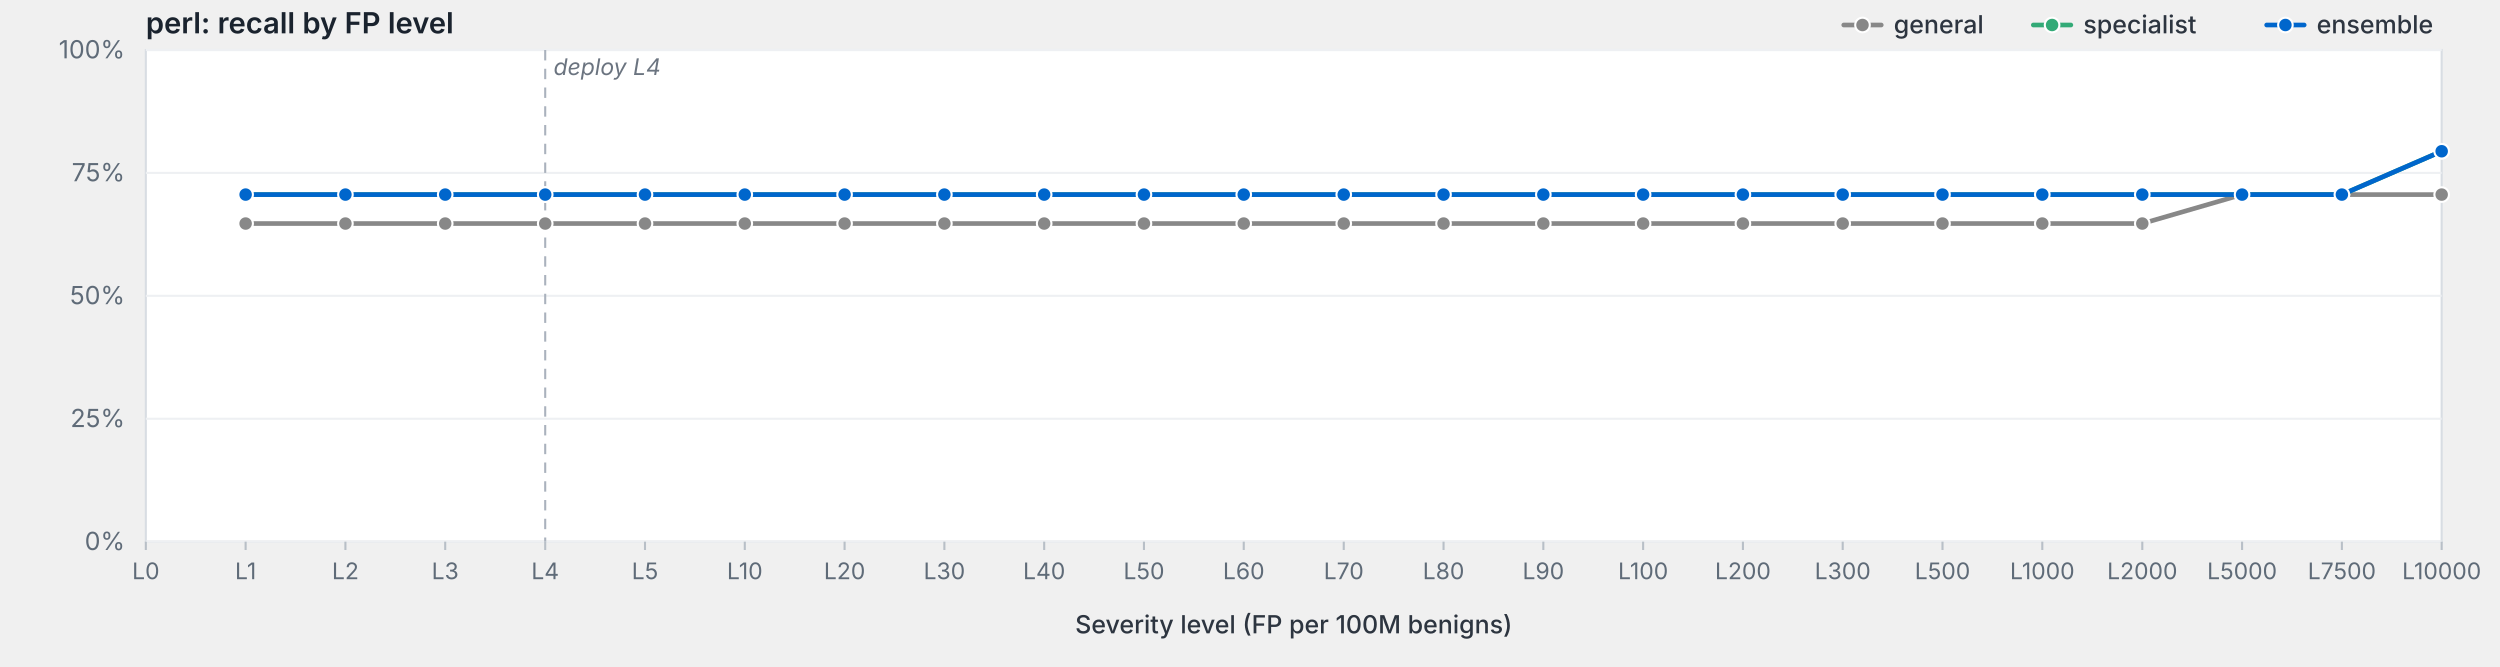
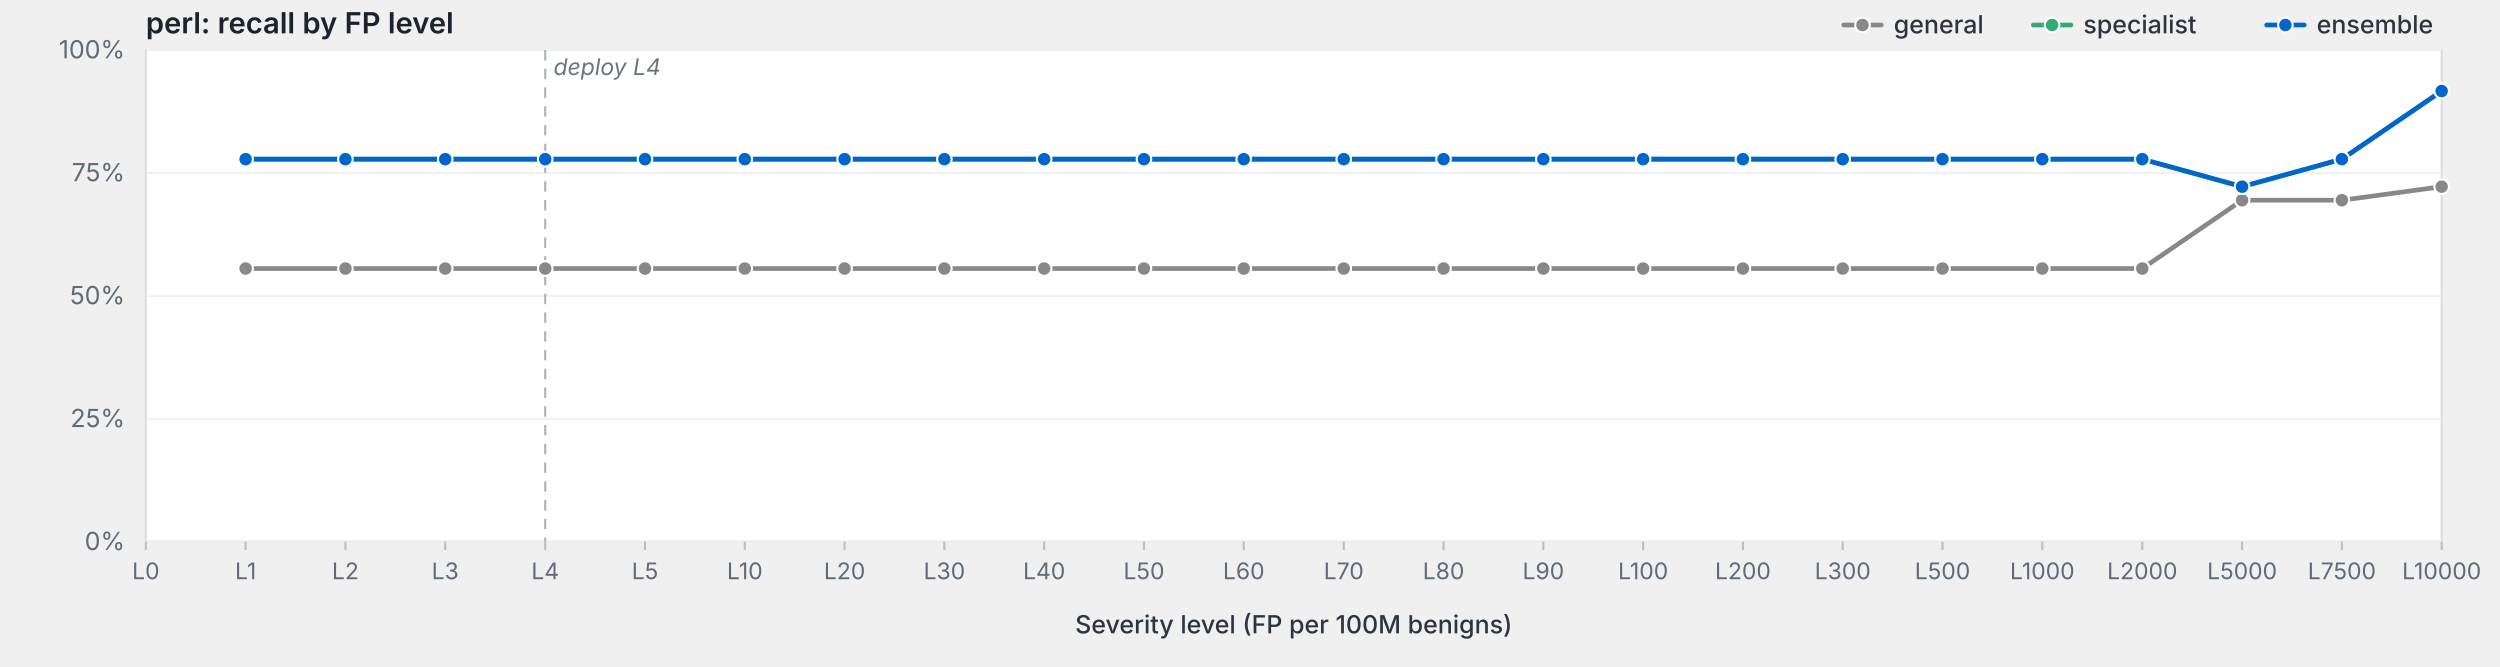
<svg xmlns="http://www.w3.org/2000/svg" viewBox="0 0 1200 320" width="1200" height="320" preserveAspectRatio="xMidYMid meet" role="img" aria-label="perl: recall by FP level">
  <style>svg { background: #fdfdfd; }.frame { fill: #fff; stroke: #d8dde3; stroke-width: 1; }.grid { stroke: #eef0f3; stroke-width: 1; }.tick { stroke: #b8bfc7; stroke-width: 1; }.axis-label { fill: #5f6b78; font-family: -apple-system, BlinkMacSystemFont, "Segoe UI", system-ui, sans-serif; font-size: 12px; }.x-label { fill: #5f6b78; font-family: -apple-system, BlinkMacSystemFont, "Segoe UI", system-ui, sans-serif; font-size: 11px; }.axis-title { fill: #2d3540; font-family: -apple-system, BlinkMacSystemFont, "Segoe UI", system-ui, sans-serif; font-size: 12px; font-weight: 500; }.title { fill: #1a232e; font-family: -apple-system, BlinkMacSystemFont, "Segoe UI", system-ui, sans-serif; font-size: 14px; font-weight: 600; }.deploy-marker { stroke: #aab2bd; stroke-width: 1; stroke-dasharray: 5,4; }.deploy-label { fill: #6b7480; font-family: -apple-system, BlinkMacSystemFont, "Segoe UI", system-ui, sans-serif; font-size: 11px; font-style: italic; }.curve { fill: none; stroke-width: 2.25; stroke-linejoin: round; stroke-linecap: round; }.marker { stroke: #fff; stroke-width: 1; }.legend-text { fill: #2d3540; font-family: -apple-system, BlinkMacSystemFont, "Segoe UI", system-ui, sans-serif; font-size: 12px; font-weight: 500; }</style>
  <text class="title" x="70" y="16">perl: recall by FP level</text>
  <rect class="frame" x="70" y="24" width="1102" height="236" />
  <line class="grid" x1="70" y1="260.0" x2="1172" y2="260.0" />
  <text class="axis-label" x="60" y="264.0" text-anchor="end">0%</text>
  <line class="grid" x1="70" y1="201.0" x2="1172" y2="201.0" />
  <text class="axis-label" x="60" y="205.0" text-anchor="end">25%</text>
  <line class="grid" x1="70" y1="142.0" x2="1172" y2="142.0" />
  <text class="axis-label" x="60" y="146.0" text-anchor="end">50%</text>
  <line class="grid" x1="70" y1="83.0" x2="1172" y2="83.0" />
  <text class="axis-label" x="60" y="87.0" text-anchor="end">75%</text>
  <line class="grid" x1="70" y1="24.0" x2="1172" y2="24.0" />
  <text class="axis-label" x="60" y="28.0" text-anchor="end">100%</text>
  <line class="deploy-marker" x1="261.7" y1="24" x2="261.7" y2="260" />
  <text class="deploy-label" x="265.7" y="36" text-anchor="start">deploy L4</text>
  <line class="tick" x1="70.0" y1="260" x2="70.0" y2="264" />
  <text class="x-label" x="70.0" y="278" text-anchor="middle">L0</text>
  <line class="tick" x1="117.9" y1="260" x2="117.9" y2="264" />
  <text class="x-label" x="117.9" y="278" text-anchor="middle">L1</text>
  <line class="tick" x1="165.8" y1="260" x2="165.8" y2="264" />
  <text class="x-label" x="165.8" y="278" text-anchor="middle">L2</text>
  <line class="tick" x1="213.7" y1="260" x2="213.7" y2="264" />
  <text class="x-label" x="213.7" y="278" text-anchor="middle">L3</text>
  <line class="tick" x1="261.7" y1="260" x2="261.7" y2="264" />
  <text class="x-label" x="261.7" y="278" text-anchor="middle">L4</text>
  <line class="tick" x1="309.6" y1="260" x2="309.6" y2="264" />
  <text class="x-label" x="309.6" y="278" text-anchor="middle">L5</text>
  <line class="tick" x1="357.5" y1="260" x2="357.5" y2="264" />
  <text class="x-label" x="357.5" y="278" text-anchor="middle">L10</text>
  <line class="tick" x1="405.4" y1="260" x2="405.4" y2="264" />
  <text class="x-label" x="405.4" y="278" text-anchor="middle">L20</text>
  <line class="tick" x1="453.3" y1="260" x2="453.3" y2="264" />
  <text class="x-label" x="453.3" y="278" text-anchor="middle">L30</text>
  <line class="tick" x1="501.2" y1="260" x2="501.2" y2="264" />
  <text class="x-label" x="501.2" y="278" text-anchor="middle">L40</text>
  <line class="tick" x1="549.1" y1="260" x2="549.1" y2="264" />
  <text class="x-label" x="549.1" y="278" text-anchor="middle">L50</text>
  <line class="tick" x1="597.0" y1="260" x2="597.0" y2="264" />
  <text class="x-label" x="597.0" y="278" text-anchor="middle">L60</text>
  <line class="tick" x1="645.0" y1="260" x2="645.0" y2="264" />
  <text class="x-label" x="645.0" y="278" text-anchor="middle">L70</text>
  <line class="tick" x1="692.9" y1="260" x2="692.9" y2="264" />
  <text class="x-label" x="692.9" y="278" text-anchor="middle">L80</text>
  <line class="tick" x1="740.8" y1="260" x2="740.8" y2="264" />
  <text class="x-label" x="740.8" y="278" text-anchor="middle">L90</text>
  <line class="tick" x1="788.7" y1="260" x2="788.7" y2="264" />
  <text class="x-label" x="788.7" y="278" text-anchor="middle">L100</text>
  <line class="tick" x1="836.6" y1="260" x2="836.6" y2="264" />
  <text class="x-label" x="836.6" y="278" text-anchor="middle">L200</text>
  <line class="tick" x1="884.5" y1="260" x2="884.5" y2="264" />
  <text class="x-label" x="884.5" y="278" text-anchor="middle">L300</text>
  <line class="tick" x1="932.4" y1="260" x2="932.4" y2="264" />
  <text class="x-label" x="932.4" y="278" text-anchor="middle">L500</text>
  <line class="tick" x1="980.3" y1="260" x2="980.3" y2="264" />
  <text class="x-label" x="980.3" y="278" text-anchor="middle">L1000</text>
  <line class="tick" x1="1028.3" y1="260" x2="1028.3" y2="264" />
  <text class="x-label" x="1028.3" y="278" text-anchor="middle">L2000</text>
  <line class="tick" x1="1076.2" y1="260" x2="1076.2" y2="264" />
  <text class="x-label" x="1076.2" y="278" text-anchor="middle">L5000</text>
  <line class="tick" x1="1124.1" y1="260" x2="1124.1" y2="264" />
  <text class="x-label" x="1124.1" y="278" text-anchor="middle">L7500</text>
  <line class="tick" x1="1172.0" y1="260" x2="1172.0" y2="264" />
  <text class="x-label" x="1172.0" y="278" text-anchor="middle">L10000</text>
  <text class="axis-title" x="621.0" y="304" text-anchor="middle">Severity level (FP per 100M benigns)</text>
-   <path class="curve" d="M117.9,107.3 L165.8,107.3 L213.7,107.3 L261.7,107.3 L309.6,107.3 L357.5,107.3 L405.4,107.3 L453.3,107.3 L501.2,107.3 L549.1,107.3 L597.0,107.3 L645.0,107.3 L692.9,107.3 L740.8,107.3 L788.7,107.3 L836.6,107.3 L884.5,107.3 L932.4,107.3 L980.3,107.3 L1028.3,107.3 L1076.2,93.4 L1124.1,93.4 L1172.0,93.4" stroke="#888" />
-   <circle class="marker" cx="117.9" cy="107.3" r="3.5" fill="#888" />
-   <circle class="marker" cx="165.8" cy="107.3" r="3.5" fill="#888" />
-   <circle class="marker" cx="213.7" cy="107.3" r="3.5" fill="#888" />
-   <circle class="marker" cx="261.7" cy="107.3" r="3.5" fill="#888" />
-   <circle class="marker" cx="309.6" cy="107.3" r="3.5" fill="#888" />
-   <circle class="marker" cx="357.5" cy="107.3" r="3.5" fill="#888" />
-   <circle class="marker" cx="405.4" cy="107.3" r="3.5" fill="#888" />
-   <circle class="marker" cx="453.3" cy="107.3" r="3.5" fill="#888" />
-   <circle class="marker" cx="501.2" cy="107.3" r="3.5" fill="#888" />
-   <circle class="marker" cx="549.1" cy="107.3" r="3.5" fill="#888" />
-   <circle class="marker" cx="597.0" cy="107.3" r="3.5" fill="#888" />
-   <circle class="marker" cx="645.0" cy="107.3" r="3.5" fill="#888" />
-   <circle class="marker" cx="692.9" cy="107.3" r="3.5" fill="#888" />
-   <circle class="marker" cx="740.8" cy="107.3" r="3.5" fill="#888" />
-   <circle class="marker" cx="788.7" cy="107.3" r="3.5" fill="#888" />
-   <circle class="marker" cx="836.6" cy="107.3" r="3.5" fill="#888" />
-   <circle class="marker" cx="884.5" cy="107.3" r="3.5" fill="#888" />
-   <circle class="marker" cx="932.4" cy="107.3" r="3.5" fill="#888" />
-   <circle class="marker" cx="980.3" cy="107.3" r="3.5" fill="#888" />
-   <circle class="marker" cx="1028.3" cy="107.3" r="3.5" fill="#888" />
-   <circle class="marker" cx="1076.2" cy="93.4" r="3.5" fill="#888" />
-   <circle class="marker" cx="1124.1" cy="93.4" r="3.5" fill="#888" />
-   <circle class="marker" cx="1172.0" cy="93.4" r="3.5" fill="#888" />
-   <path class="curve" d="M117.9,93.4 L165.8,93.4 L213.7,93.4 L261.7,93.4 L309.6,93.4 L357.5,93.4 L405.4,93.4 L453.3,93.4 L501.2,93.4 L549.1,93.4 L597.0,93.4 L645.0,93.4 L692.9,93.4 L740.8,93.4 L788.7,93.4 L836.6,93.4 L884.5,93.4 L932.4,93.4 L980.3,93.4 L1028.3,93.4 L1076.2,93.4 L1124.1,93.4 L1172.0,72.6" stroke="#3a7" />
-   <circle class="marker" cx="117.9" cy="93.4" r="3.5" fill="#3a7" />
-   <circle class="marker" cx="165.8" cy="93.4" r="3.5" fill="#3a7" />
-   <circle class="marker" cx="213.7" cy="93.4" r="3.5" fill="#3a7" />
-   <circle class="marker" cx="261.7" cy="93.4" r="3.5" fill="#3a7" />
-   <circle class="marker" cx="309.6" cy="93.4" r="3.5" fill="#3a7" />
-   <circle class="marker" cx="357.5" cy="93.4" r="3.5" fill="#3a7" />
-   <circle class="marker" cx="405.4" cy="93.4" r="3.5" fill="#3a7" />
-   <circle class="marker" cx="453.3" cy="93.4" r="3.5" fill="#3a7" />
-   <circle class="marker" cx="501.2" cy="93.4" r="3.5" fill="#3a7" />
-   <circle class="marker" cx="549.1" cy="93.4" r="3.5" fill="#3a7" />
-   <circle class="marker" cx="597.0" cy="93.4" r="3.5" fill="#3a7" />
-   <circle class="marker" cx="645.0" cy="93.4" r="3.5" fill="#3a7" />
-   <circle class="marker" cx="692.9" cy="93.4" r="3.5" fill="#3a7" />
-   <circle class="marker" cx="740.8" cy="93.4" r="3.5" fill="#3a7" />
-   <circle class="marker" cx="788.7" cy="93.4" r="3.5" fill="#3a7" />
-   <circle class="marker" cx="836.6" cy="93.4" r="3.5" fill="#3a7" />
-   <circle class="marker" cx="884.5" cy="93.4" r="3.5" fill="#3a7" />
-   <circle class="marker" cx="932.4" cy="93.4" r="3.5" fill="#3a7" />
-   <circle class="marker" cx="980.3" cy="93.4" r="3.5" fill="#3a7" />
-   <circle class="marker" cx="1028.3" cy="93.4" r="3.5" fill="#3a7" />
-   <circle class="marker" cx="1076.2" cy="93.4" r="3.5" fill="#3a7" />
-   <circle class="marker" cx="1124.1" cy="93.4" r="3.5" fill="#3a7" />
-   <circle class="marker" cx="1172.0" cy="72.6" r="3.5" fill="#3a7" />
-   <path class="curve" d="M117.9,93.4 L165.8,93.4 L213.7,93.4 L261.7,93.4 L309.6,93.4 L357.5,93.4 L405.4,93.4 L453.3,93.4 L501.2,93.4 L549.1,93.4 L597.0,93.4 L645.0,93.4 L692.9,93.4 L740.8,93.4 L788.7,93.4 L836.6,93.4 L884.5,93.4 L932.4,93.4 L980.3,93.4 L1028.3,93.4 L1076.2,93.4 L1124.1,93.4 L1172.0,72.6" stroke="#06c" />
-   <circle class="marker" cx="117.9" cy="93.4" r="3.5" fill="#06c" />
-   <circle class="marker" cx="165.8" cy="93.4" r="3.5" fill="#06c" />
-   <circle class="marker" cx="213.7" cy="93.4" r="3.5" fill="#06c" />
-   <circle class="marker" cx="261.7" cy="93.4" r="3.5" fill="#06c" />
-   <circle class="marker" cx="309.6" cy="93.4" r="3.5" fill="#06c" />
-   <circle class="marker" cx="357.5" cy="93.4" r="3.5" fill="#06c" />
-   <circle class="marker" cx="405.4" cy="93.4" r="3.5" fill="#06c" />
-   <circle class="marker" cx="453.3" cy="93.4" r="3.5" fill="#06c" />
-   <circle class="marker" cx="501.2" cy="93.4" r="3.5" fill="#06c" />
-   <circle class="marker" cx="549.1" cy="93.4" r="3.5" fill="#06c" />
-   <circle class="marker" cx="597.0" cy="93.4" r="3.5" fill="#06c" />
-   <circle class="marker" cx="645.0" cy="93.4" r="3.5" fill="#06c" />
-   <circle class="marker" cx="692.9" cy="93.4" r="3.5" fill="#06c" />
-   <circle class="marker" cx="740.8" cy="93.4" r="3.5" fill="#06c" />
-   <circle class="marker" cx="788.7" cy="93.4" r="3.5" fill="#06c" />
-   <circle class="marker" cx="836.6" cy="93.4" r="3.5" fill="#06c" />
-   <circle class="marker" cx="884.5" cy="93.4" r="3.5" fill="#06c" />
-   <circle class="marker" cx="932.4" cy="93.4" r="3.5" fill="#06c" />
-   <circle class="marker" cx="980.3" cy="93.4" r="3.5" fill="#06c" />
-   <circle class="marker" cx="1028.3" cy="93.4" r="3.5" fill="#06c" />
-   <circle class="marker" cx="1076.2" cy="93.4" r="3.5" fill="#06c" />
-   <circle class="marker" cx="1124.1" cy="93.4" r="3.5" fill="#06c" />
-   <circle class="marker" cx="1172.0" cy="72.6" r="3.5" fill="#06c" />
+   <path class="curve" d="M117.9,128.9 L165.8,128.9 L213.7,128.9 L261.7,128.9 L309.6,128.9 L357.5,128.9 L405.4,128.9 L453.3,128.9 L501.2,128.9 L549.1,128.9 L597.0,128.9 L645.0,128.9 L692.9,128.9 L740.8,128.9 L788.7,128.9 L836.6,128.9 L884.5,128.9 L932.4,128.9 L980.3,128.9 L1028.3,128.9 L1076.2,96.1 L1124.1,96.1 L1172.0,89.6" stroke="#888" />
+   <circle class="marker" cx="117.9" cy="128.9" r="3.5" fill="#888" />
+   <circle class="marker" cx="165.8" cy="128.9" r="3.5" fill="#888" />
+   <circle class="marker" cx="213.7" cy="128.9" r="3.5" fill="#888" />
+   <circle class="marker" cx="261.7" cy="128.9" r="3.5" fill="#888" />
+   <circle class="marker" cx="309.6" cy="128.9" r="3.5" fill="#888" />
+   <circle class="marker" cx="357.5" cy="128.9" r="3.5" fill="#888" />
+   <circle class="marker" cx="405.4" cy="128.9" r="3.5" fill="#888" />
+   <circle class="marker" cx="453.3" cy="128.9" r="3.5" fill="#888" />
+   <circle class="marker" cx="501.2" cy="128.9" r="3.5" fill="#888" />
+   <circle class="marker" cx="549.1" cy="128.9" r="3.5" fill="#888" />
+   <circle class="marker" cx="597.0" cy="128.9" r="3.5" fill="#888" />
+   <circle class="marker" cx="645.0" cy="128.9" r="3.5" fill="#888" />
+   <circle class="marker" cx="692.9" cy="128.9" r="3.5" fill="#888" />
+   <circle class="marker" cx="740.8" cy="128.9" r="3.5" fill="#888" />
+   <circle class="marker" cx="788.7" cy="128.9" r="3.5" fill="#888" />
+   <circle class="marker" cx="836.6" cy="128.9" r="3.5" fill="#888" />
+   <circle class="marker" cx="884.5" cy="128.9" r="3.5" fill="#888" />
+   <circle class="marker" cx="932.4" cy="128.9" r="3.5" fill="#888" />
+   <circle class="marker" cx="980.3" cy="128.9" r="3.5" fill="#888" />
+   <circle class="marker" cx="1028.3" cy="128.9" r="3.5" fill="#888" />
+   <circle class="marker" cx="1076.2" cy="96.1" r="3.5" fill="#888" />
+   <circle class="marker" cx="1124.1" cy="96.1" r="3.5" fill="#888" />
+   <circle class="marker" cx="1172.0" cy="89.6" r="3.5" fill="#888" />
+   <path class="curve" d="M117.9,76.4 L165.8,76.4 L213.7,76.4 L261.7,76.4 L309.6,76.4 L357.5,76.4 L405.4,76.4 L453.3,76.4 L501.2,76.4 L549.1,76.4 L597.0,76.4 L645.0,76.4 L692.9,76.4 L740.8,76.4 L788.7,76.4 L836.6,76.4 L884.5,76.4 L932.4,76.4 L980.3,76.4 L1028.3,76.4 L1076.2,89.6 L1124.1,76.4 L1172.0,43.7" stroke="#3a7" />
+   <circle class="marker" cx="117.9" cy="76.4" r="3.5" fill="#3a7" />
+   <circle class="marker" cx="165.8" cy="76.4" r="3.5" fill="#3a7" />
+   <circle class="marker" cx="213.7" cy="76.4" r="3.5" fill="#3a7" />
+   <circle class="marker" cx="261.7" cy="76.4" r="3.5" fill="#3a7" />
+   <circle class="marker" cx="309.6" cy="76.4" r="3.5" fill="#3a7" />
+   <circle class="marker" cx="357.5" cy="76.4" r="3.5" fill="#3a7" />
+   <circle class="marker" cx="405.4" cy="76.4" r="3.5" fill="#3a7" />
+   <circle class="marker" cx="453.3" cy="76.4" r="3.5" fill="#3a7" />
+   <circle class="marker" cx="501.2" cy="76.4" r="3.5" fill="#3a7" />
+   <circle class="marker" cx="549.1" cy="76.4" r="3.5" fill="#3a7" />
+   <circle class="marker" cx="597.0" cy="76.4" r="3.5" fill="#3a7" />
+   <circle class="marker" cx="645.0" cy="76.4" r="3.5" fill="#3a7" />
+   <circle class="marker" cx="692.9" cy="76.4" r="3.5" fill="#3a7" />
+   <circle class="marker" cx="740.8" cy="76.4" r="3.5" fill="#3a7" />
+   <circle class="marker" cx="788.7" cy="76.4" r="3.5" fill="#3a7" />
+   <circle class="marker" cx="836.6" cy="76.4" r="3.5" fill="#3a7" />
+   <circle class="marker" cx="884.5" cy="76.4" r="3.5" fill="#3a7" />
+   <circle class="marker" cx="932.4" cy="76.4" r="3.5" fill="#3a7" />
+   <circle class="marker" cx="980.3" cy="76.4" r="3.5" fill="#3a7" />
+   <circle class="marker" cx="1028.3" cy="76.4" r="3.5" fill="#3a7" />
+   <circle class="marker" cx="1076.2" cy="89.6" r="3.5" fill="#3a7" />
+   <circle class="marker" cx="1124.1" cy="76.4" r="3.5" fill="#3a7" />
+   <circle class="marker" cx="1172.0" cy="43.7" r="3.5" fill="#3a7" />
+   <path class="curve" d="M117.9,76.4 L165.8,76.4 L213.7,76.4 L261.7,76.4 L309.6,76.4 L357.5,76.4 L405.4,76.4 L453.3,76.4 L501.2,76.4 L549.1,76.4 L597.0,76.4 L645.0,76.4 L692.9,76.4 L740.8,76.4 L788.7,76.4 L836.6,76.4 L884.5,76.4 L932.4,76.4 L980.3,76.4 L1028.3,76.4 L1076.2,89.6 L1124.1,76.4 L1172.0,43.7" stroke="#06c" />
+   <circle class="marker" cx="117.9" cy="76.4" r="3.5" fill="#06c" />
+   <circle class="marker" cx="165.8" cy="76.4" r="3.5" fill="#06c" />
+   <circle class="marker" cx="213.7" cy="76.4" r="3.5" fill="#06c" />
+   <circle class="marker" cx="261.7" cy="76.4" r="3.5" fill="#06c" />
+   <circle class="marker" cx="309.6" cy="76.4" r="3.5" fill="#06c" />
+   <circle class="marker" cx="357.5" cy="76.4" r="3.5" fill="#06c" />
+   <circle class="marker" cx="405.4" cy="76.4" r="3.5" fill="#06c" />
+   <circle class="marker" cx="453.3" cy="76.4" r="3.5" fill="#06c" />
+   <circle class="marker" cx="501.2" cy="76.4" r="3.5" fill="#06c" />
+   <circle class="marker" cx="549.1" cy="76.4" r="3.5" fill="#06c" />
+   <circle class="marker" cx="597.0" cy="76.4" r="3.5" fill="#06c" />
+   <circle class="marker" cx="645.0" cy="76.4" r="3.5" fill="#06c" />
+   <circle class="marker" cx="692.9" cy="76.4" r="3.5" fill="#06c" />
+   <circle class="marker" cx="740.8" cy="76.4" r="3.5" fill="#06c" />
+   <circle class="marker" cx="788.7" cy="76.4" r="3.5" fill="#06c" />
+   <circle class="marker" cx="836.6" cy="76.4" r="3.5" fill="#06c" />
+   <circle class="marker" cx="884.5" cy="76.4" r="3.5" fill="#06c" />
+   <circle class="marker" cx="932.4" cy="76.4" r="3.5" fill="#06c" />
+   <circle class="marker" cx="980.3" cy="76.4" r="3.5" fill="#06c" />
+   <circle class="marker" cx="1028.3" cy="76.4" r="3.5" fill="#06c" />
+   <circle class="marker" cx="1076.2" cy="89.6" r="3.5" fill="#06c" />
+   <circle class="marker" cx="1124.1" cy="76.4" r="3.5" fill="#06c" />
+   <circle class="marker" cx="1172.0" cy="43.7" r="3.5" fill="#06c" />
  <line x1="1088.0" y1="12.0" x2="1106.0" y2="12.0" stroke="#06c" stroke-width="2.25" stroke-linecap="round" />
  <circle cx="1097.0" cy="12.0" r="3.5" fill="#06c" stroke="#fff" stroke-width="1" />
  <text class="legend-text" x="1112.0" y="16.0">ensemble</text>
  <line x1="976.0" y1="12.0" x2="994.0" y2="12.0" stroke="#3a7" stroke-width="2.25" stroke-linecap="round" />
  <circle cx="985.0" cy="12.0" r="3.5" fill="#3a7" stroke="#fff" stroke-width="1" />
  <text class="legend-text" x="1000.0" y="16.0">specialist</text>
  <line x1="885.0" y1="12.0" x2="903.0" y2="12.0" stroke="#888" stroke-width="2.25" stroke-linecap="round" />
  <circle cx="894.0" cy="12.0" r="3.5" fill="#888" stroke="#fff" stroke-width="1" />
  <text class="legend-text" x="909.0" y="16.0">general</text>
</svg>
